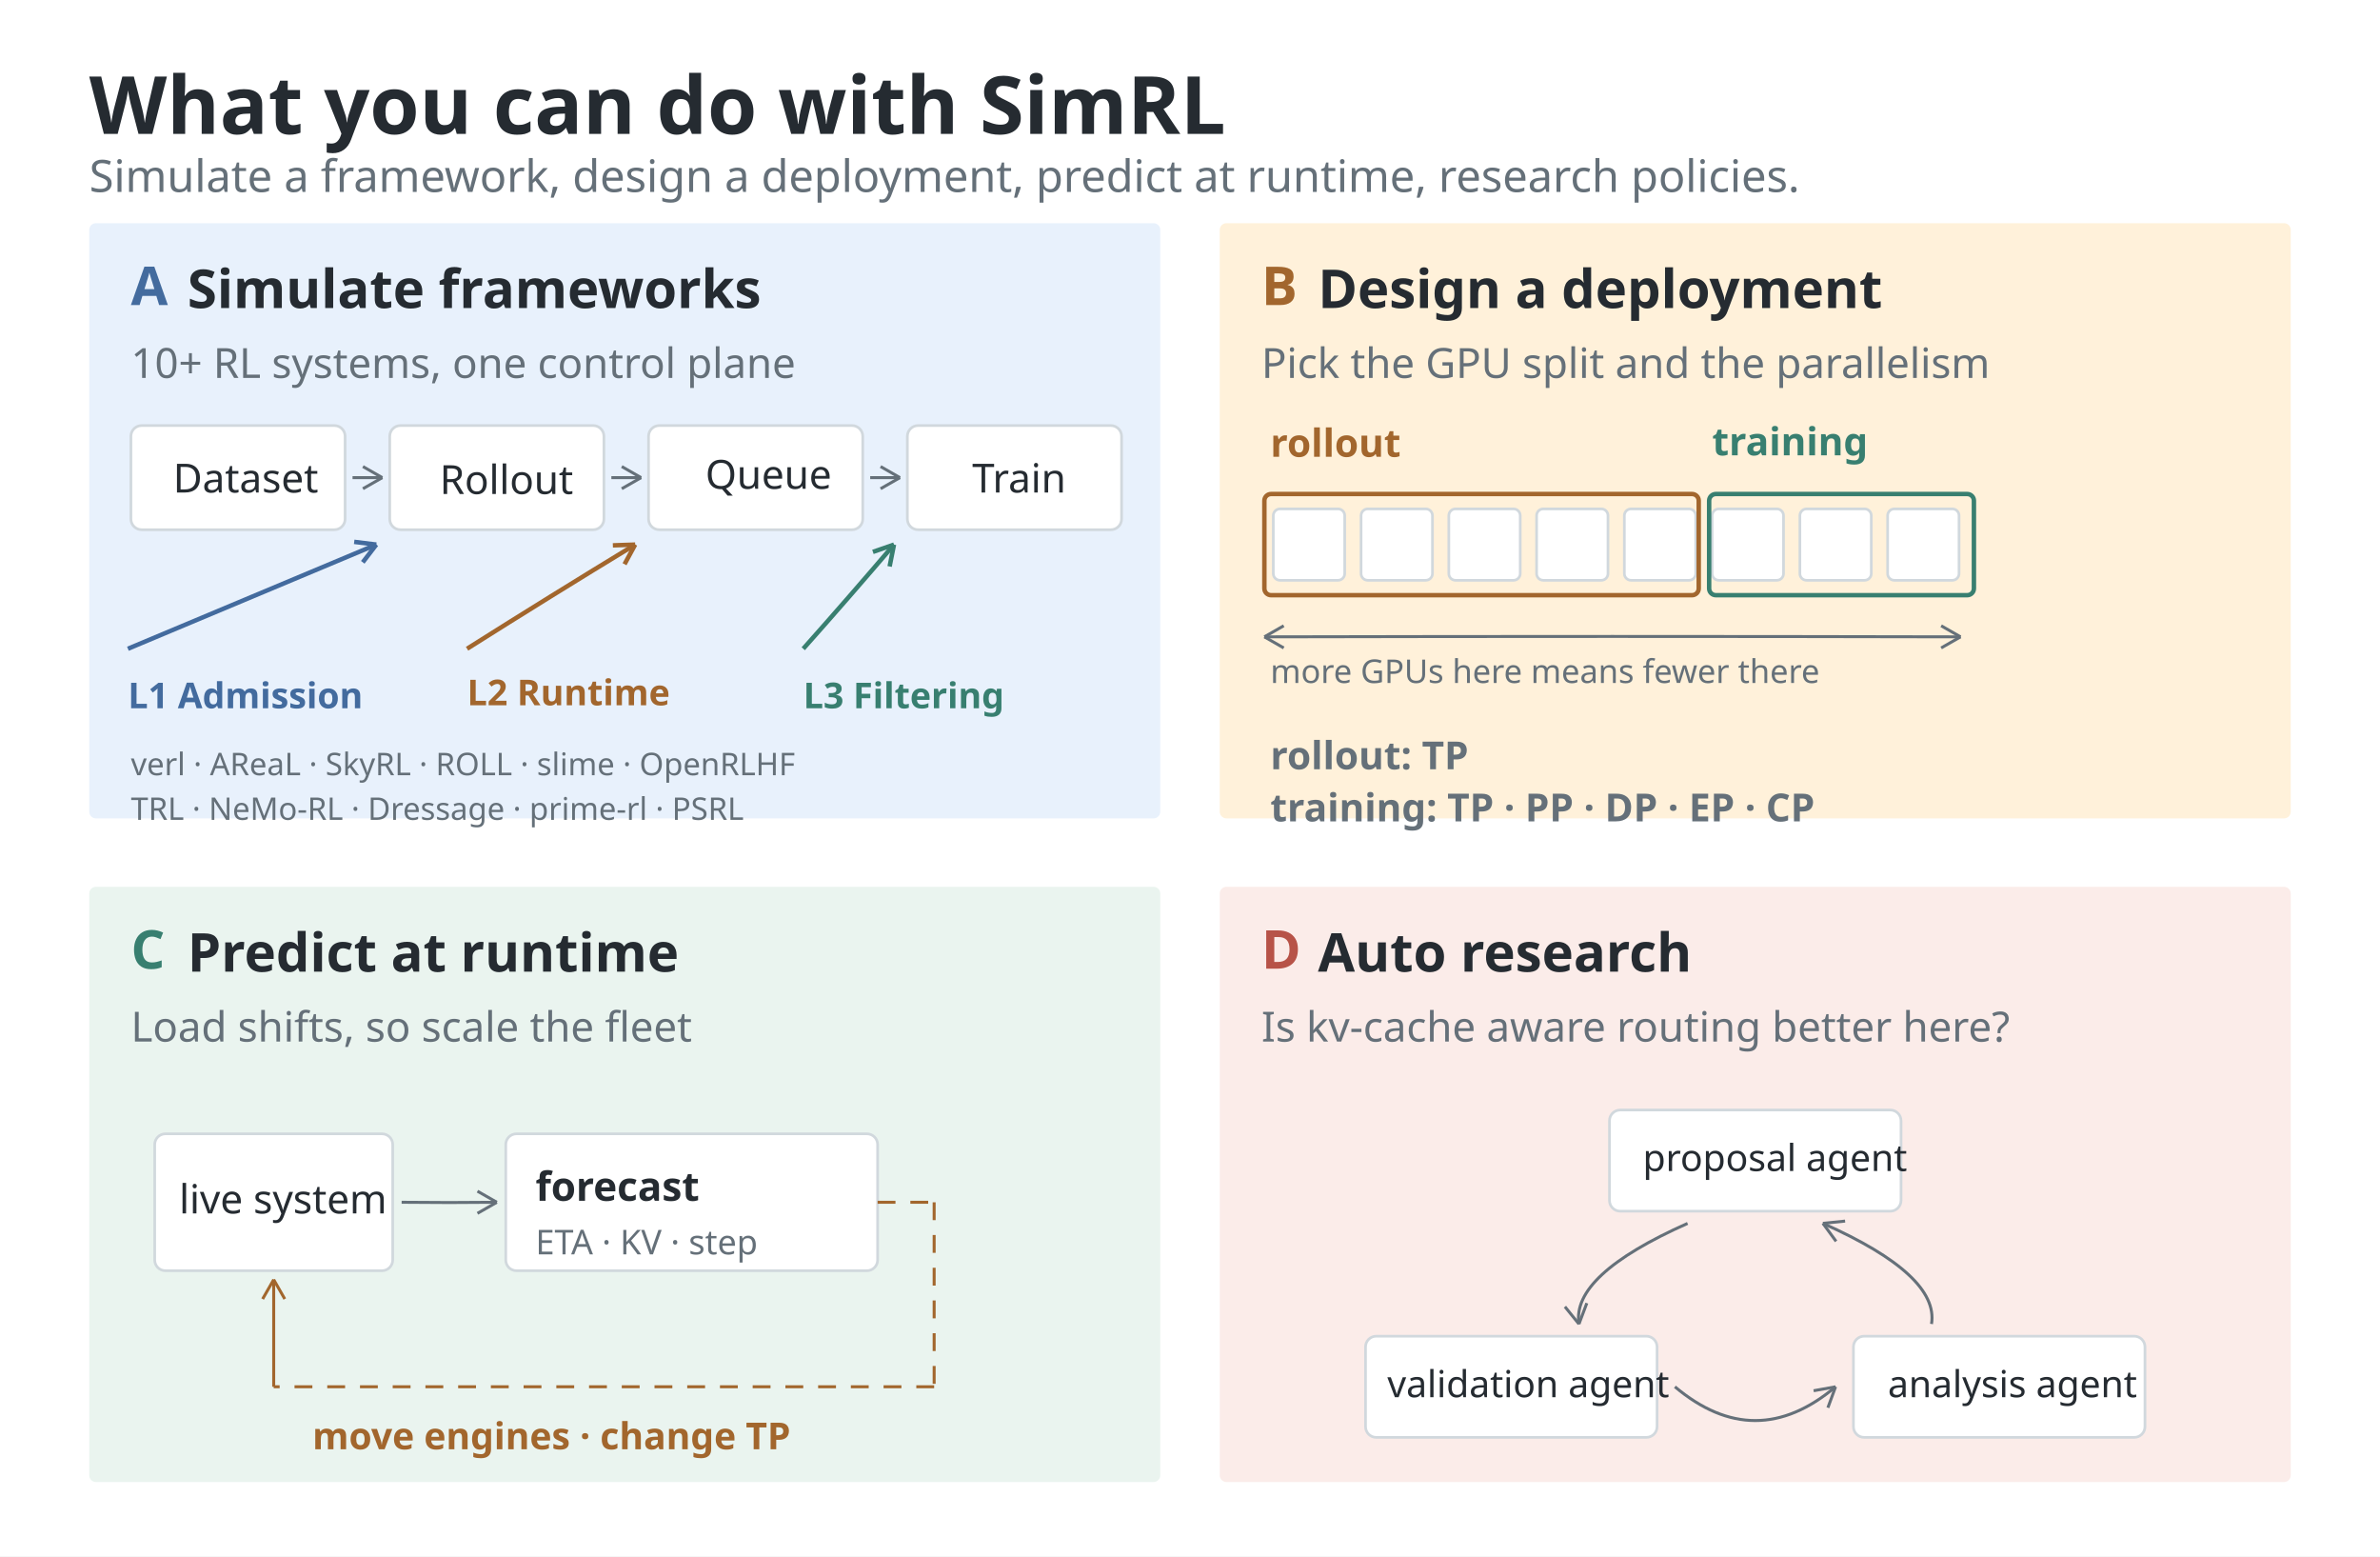
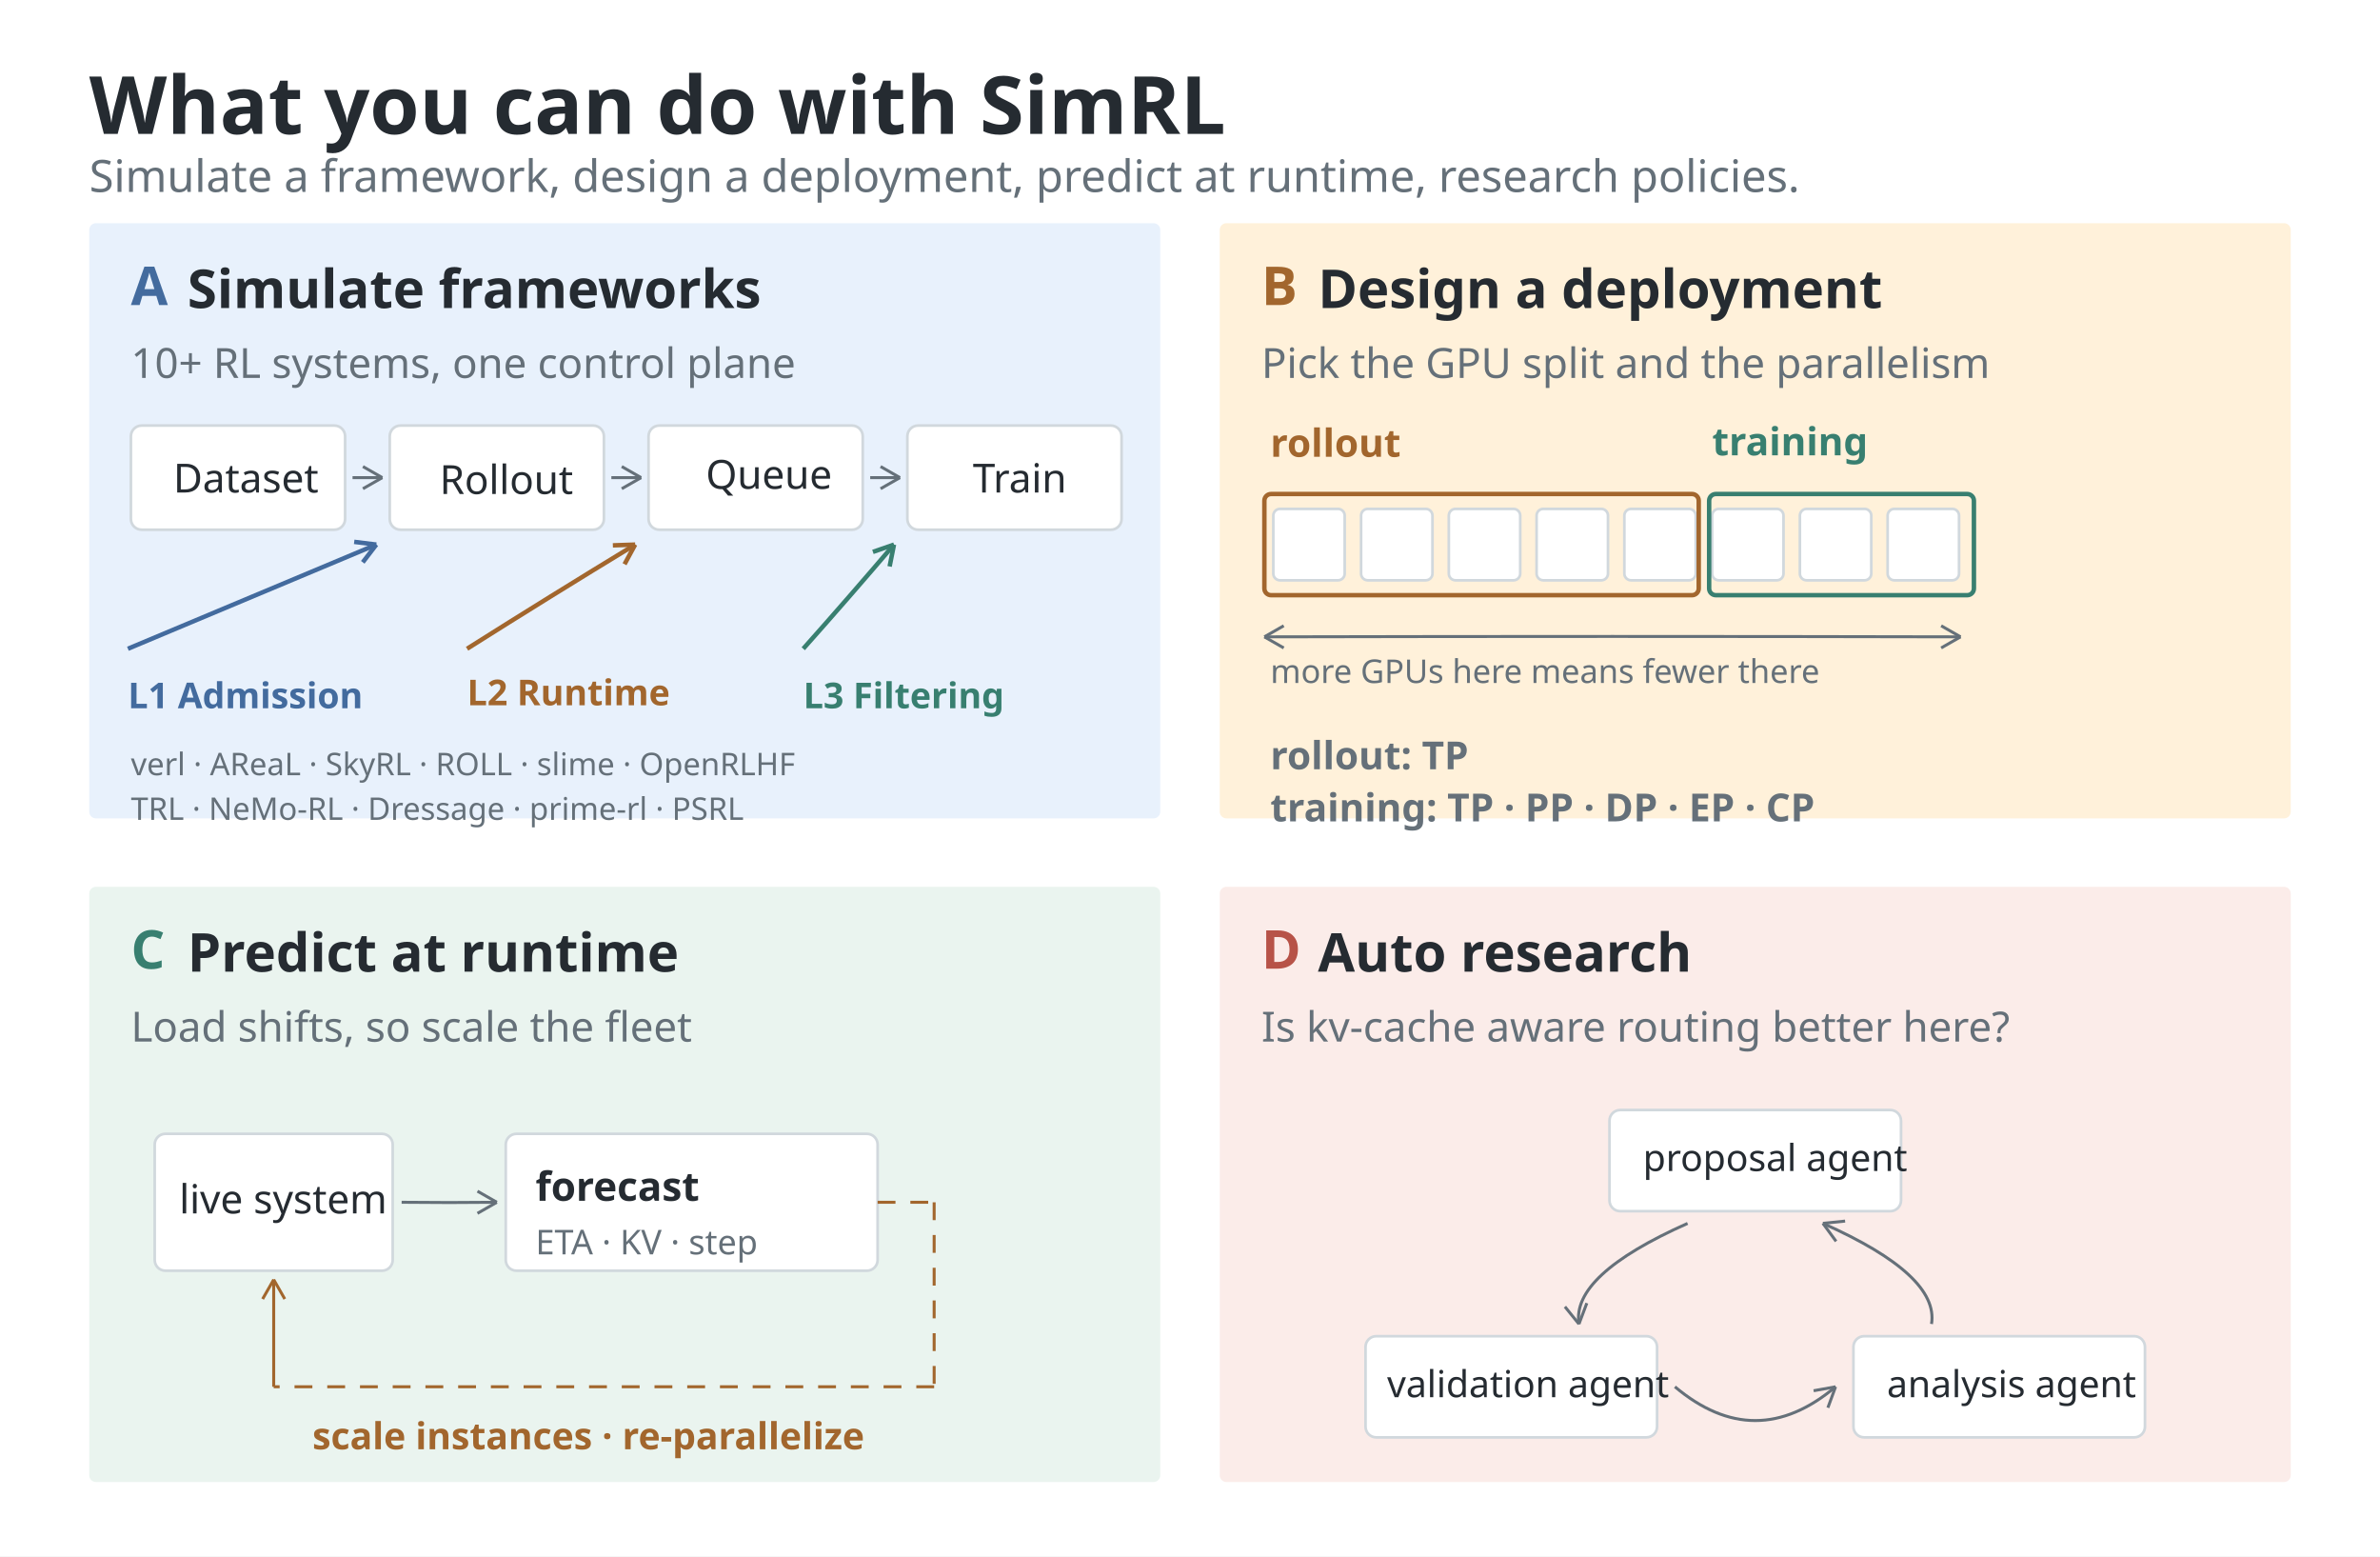
<svg xmlns="http://www.w3.org/2000/svg" width="1600" height="1046" viewBox="0 0 1600 1046" role="img">
  <style>@font-face{font-family:"Kalam";src:url("../../blog/figure-style/fonts/Kalam-Regular.ttf");font-weight:400}@font-face{font-family:"Kalam";src:url("../../blog/figure-style/fonts/Kalam-Bold.ttf");font-weight:700}@font-face{font-family:"LXGW WenKai";src:url("../../blog/figure-style/fonts/LXGWWenKai-Regular.ttf");font-weight:400}@font-face{font-family:"LXGW WenKai";src:url("../../blog/figure-style/fonts/LXGWWenKai-Regular.ttf");font-weight:700}</style>
  <rect width="1600" height="1046" fill="#FFFFFF" />
  <text x="60" y="90" font-size="54" font-weight="700" fill="#252B31">
    <tspan x="60.00" font-family="Kalam">What you can do with SimRL</tspan>
  </text>
  <text x="60" y="129" font-size="30" font-weight="400" fill="#657079">
    <tspan x="60.00" font-family="Kalam">Simulate a framework, design a deployment, predict at runtime, research policies.</tspan>
  </text>
  <rect x="60" y="150" width="720" height="400" rx="4.5" fill="#E8F1FC" />
  <text x="88" y="205" font-size="36" font-weight="700" fill="#436B9E">
    <tspan x="88.00" font-family="Kalam">A</tspan>
  </text>
  <text x="126" y="207" font-size="36" font-weight="700" fill="#252B31">
    <tspan x="126.00" font-family="Kalam">Simulate frameworks</tspan>
  </text>
  <text x="88" y="254" font-size="28" font-weight="400" fill="#657079">
    <tspan x="88.00" font-family="Kalam">10+ RL systems, one control plane</tspan>
  </text>
  <rect x="88" y="286" width="144" height="70" rx="7.2" fill="#FFFFFF" stroke="#D1D8DD" stroke-width="1.8" />
-   <text x="116.352" y="331.0" font-size="27" font-weight="400" fill="#252B31">
-     <tspan x="116.35" font-family="Kalam">Dataset</tspan>
+   <text x="116.5" y="331.0" font-size="27" font-weight="400" fill="#252B31">
+     <tspan x="116.50" font-family="Kalam">Dataset</tspan>
  </text>
  <rect x="262" y="286" width="144" height="70" rx="7.2" fill="#FFFFFF" stroke="#D1D8DD" stroke-width="1.8" />
-   <text x="295.555" y="332.0" font-size="27" font-weight="400" fill="#252B31">
-     <tspan x="295.55" font-family="Kalam">Rollout</tspan>
+   <text x="295.5" y="332.0" font-size="27" font-weight="400" fill="#252B31">
+     <tspan x="295.50" font-family="Kalam">Rollout</tspan>
  </text>
  <path d="M 237 321.0 Q 247.00 321.00 257 321.0" fill="none" stroke="#657079" stroke-width="2" />
  <path d="M 257 321.0 Q 250.49 324.73 243.983 328.453" fill="none" stroke="#657079" stroke-width="2" />
  <path d="M 257 321.0 Q 250.49 317.27 243.983 313.547" fill="none" stroke="#657079" stroke-width="2" />
  <rect x="436" y="286" width="144" height="70" rx="7.2" fill="#FFFFFF" stroke="#D1D8DD" stroke-width="1.8" />
-   <text x="474.203" y="328.5" font-size="27" font-weight="400" fill="#252B31">
-     <tspan x="474.20" font-family="Kalam">Queue</tspan>
+   <text x="474.5" y="328.5" font-size="27" font-weight="400" fill="#252B31">
+     <tspan x="474.50" font-family="Kalam">Queue</tspan>
  </text>
  <path d="M 411 321.0 Q 421.00 321.00 431 321.0" fill="none" stroke="#657079" stroke-width="2" />
  <path d="M 431 321.0 Q 424.49 324.73 417.983 328.453" fill="none" stroke="#657079" stroke-width="2" />
  <path d="M 431 321.0 Q 424.49 317.27 417.983 313.547" fill="none" stroke="#657079" stroke-width="2" />
  <rect x="610" y="286" width="144" height="70" rx="7.2" fill="#FFFFFF" stroke="#D1D8DD" stroke-width="1.8" />
-   <text x="653.578" y="331.0" font-size="27" font-weight="400" fill="#252B31">
-     <tspan x="653.58" font-family="Kalam">Train</tspan>
+   <text x="654.0" y="331.0" font-size="27" font-weight="400" fill="#252B31">
+     <tspan x="654.00" font-family="Kalam">Train</tspan>
  </text>
  <path d="M 585 321.0 Q 595.00 321.00 605 321.0" fill="none" stroke="#657079" stroke-width="2" />
  <path d="M 605 321.0 Q 598.49 324.73 591.983 328.453" fill="none" stroke="#657079" stroke-width="2" />
  <path d="M 605 321.0 Q 598.49 317.27 591.983 313.547" fill="none" stroke="#657079" stroke-width="2" />
  <path d="M 86 436 Q 169.50 401.00 253 366" fill="none" stroke="#436B9E" stroke-width="3" />
  <path d="M 253 366 Q 248.44 371.95 243.876 377.906" fill="none" stroke="#436B9E" stroke-width="3" />
  <path d="M 253 366 Q 245.56 365.08 238.113 364.158" fill="none" stroke="#436B9E" stroke-width="3" />
  <text x="86" y="476" font-size="24" font-weight="700" fill="#436B9E">
    <tspan x="86.00" font-family="Kalam">L1  Admission</tspan>
  </text>
  <path d="M 314 436 Q 370.20 400.51 427 366" fill="none" stroke="#A2662D" stroke-width="3" />
  <path d="M 427 366 Q 423.43 372.60 419.859 379.191" fill="none" stroke="#A2662D" stroke-width="3" />
  <path d="M 427 366 Q 419.50 366.26 412.009 366.519" fill="none" stroke="#A2662D" stroke-width="3" />
  <text x="314" y="474" font-size="24" font-weight="700" fill="#A2662D">
    <tspan x="314.00" font-family="Kalam">L2  Runtime</tspan>
  </text>
  <path d="M 540 436 Q 570.88 401.33 601 366" fill="none" stroke="#387F70" stroke-width="3" />
  <path d="M 601 366 Q 599.53 373.36 598.067 380.71" fill="none" stroke="#387F70" stroke-width="3" />
  <path d="M 601 366 Q 593.91 368.46 586.829 370.917" fill="none" stroke="#387F70" stroke-width="3" />
  <text x="540" y="476" font-size="24" font-weight="700" fill="#387F70">
    <tspan x="540.00" font-family="Kalam">L3  Filtering</tspan>
  </text>
  <text x="88" y="521" font-size="21" font-weight="400" fill="#657079">
    <tspan x="88.00" font-family="Kalam">verl · AReaL · SkyRL · ROLL · slime · OpenRLHF</tspan>
  </text>
  <text x="88" y="551" font-size="21" font-weight="400" fill="#657079">
    <tspan x="88.00" font-family="Kalam">TRL · NeMo-RL · Dressage · prime-rl · PSRL</tspan>
  </text>
  <rect x="820" y="150" width="720" height="400" rx="4.5" fill="#FFF1DA" />
  <text x="848" y="205" font-size="36" font-weight="700" fill="#A2662D">
    <tspan x="848.00" font-family="Kalam">B</tspan>
  </text>
  <text x="886" y="207" font-size="36" font-weight="700" fill="#252B31">
    <tspan x="886.00" font-family="Kalam">Design a deployment</tspan>
  </text>
  <text x="848" y="254" font-size="28" font-weight="400" fill="#657079">
    <tspan x="848.00" font-family="Kalam">Pick the GPU split and the parallelism</tspan>
  </text>
  <rect x="856" y="342" width="48" height="48" rx="4.5" fill="#FFFFFF" stroke="#D1D8DD" stroke-width="1.8" />
  <rect x="915" y="342" width="48" height="48" rx="4.5" fill="#FFFFFF" stroke="#D1D8DD" stroke-width="1.8" />
  <rect x="974" y="342" width="48" height="48" rx="4.5" fill="#FFFFFF" stroke="#D1D8DD" stroke-width="1.8" />
  <rect x="1033" y="342" width="48" height="48" rx="4.5" fill="#FFFFFF" stroke="#D1D8DD" stroke-width="1.8" />
  <rect x="1092" y="342" width="48" height="48" rx="4.5" fill="#FFFFFF" stroke="#D1D8DD" stroke-width="1.8" />
  <rect x="1151" y="342" width="48" height="48" rx="4.5" fill="#FFFFFF" stroke="#D1D8DD" stroke-width="1.8" />
  <rect x="1210" y="342" width="48" height="48" rx="4.5" fill="#FFFFFF" stroke="#D1D8DD" stroke-width="1.8" />
  <rect x="1269" y="342" width="48" height="48" rx="4.5" fill="#FFFFFF" stroke="#D1D8DD" stroke-width="1.8" />
  <rect x="850" y="332" width="292" height="68" rx="4.5" fill="none" stroke="#A2662D" stroke-width="3" />
  <rect x="1149" y="332" width="178" height="68" rx="4.5" fill="none" stroke="#387F70" stroke-width="3" />
  <text x="854" y="307" font-size="26" font-weight="700" fill="#A2662D">
    <tspan x="854.00" font-family="Kalam">rollout</tspan>
  </text>
  <text x="1151" y="306" font-size="26" font-weight="700" fill="#387F70">
    <tspan x="1151.00" font-family="Kalam">training</tspan>
  </text>
  <path d="M 850 428 Q 1084.00 427.46 1318 428" fill="none" stroke="#657079" stroke-width="2" />
  <path d="M 1318 428 Q 1311.49 431.73 1304.983 435.453" fill="none" stroke="#657079" stroke-width="2" />
  <path d="M 1318 428 Q 1311.49 424.27 1304.983 420.547" fill="none" stroke="#657079" stroke-width="2" />
  <path d="M 850 428 Q 856.51 424.27 863.017 420.547" fill="none" stroke="#657079" stroke-width="2" />
  <path d="M 850 428 Q 856.51 431.73 863.017 435.453" fill="none" stroke="#657079" stroke-width="2" />
  <text x="854" y="459" font-size="22" font-weight="400" fill="#657079">
    <tspan x="854.00" font-family="Kalam">more GPUs here means fewer there</tspan>
  </text>
  <text x="854" y="517" font-size="26" font-weight="700" fill="#657079">
    <tspan x="854.00" font-family="Kalam">rollout: TP</tspan>
  </text>
  <text x="854" y="552" font-size="26" font-weight="700" fill="#657079">
    <tspan x="854.00" font-family="Kalam">training: TP · PP · DP · EP · CP</tspan>
  </text>
  <rect x="60" y="596" width="720" height="400" rx="4.5" fill="#EAF4EF" />
  <text x="88" y="651" font-size="36" font-weight="700" fill="#387F70">
    <tspan x="88.00" font-family="Kalam">C</tspan>
  </text>
  <text x="126" y="653" font-size="36" font-weight="700" fill="#252B31">
    <tspan x="126.00" font-family="Kalam">Predict at runtime</tspan>
  </text>
  <text x="88" y="700" font-size="28" font-weight="400" fill="#657079">
    <tspan x="88.00" font-family="Kalam">Load shifts, so scale the fleet</tspan>
  </text>
  <rect x="104" y="762" width="160" height="92" rx="7.2" fill="#FFFFFF" stroke="#D1D8DD" stroke-width="1.8" />
-   <text x="120.422" y="815.5" font-size="27" font-weight="400" fill="#252B31">
-     <tspan x="120.42" font-family="Kalam">live system</tspan>
+   <text x="120.5" y="815.5" font-size="27" font-weight="400" fill="#252B31">
+     <tspan x="120.50" font-family="Kalam">live system</tspan>
  </text>
  <rect x="340" y="762" width="250" height="92" rx="7.2" fill="#FFFFFF" stroke="#D1D8DD" stroke-width="1.8" />
  <text x="360" y="807" font-size="27" font-weight="700" fill="#252B31">
    <tspan x="360.00" font-family="Kalam">forecast</tspan>
  </text>
  <text x="360" y="843" font-size="23" font-weight="400" fill="#657079">
    <tspan x="360.00" font-family="Kalam">ETA · KV · step</tspan>
  </text>
  <path d="M 270 808.0 Q 302.00 808.36 334 808.0" fill="none" stroke="#657079" stroke-width="2" />
  <path d="M 334 808.0 Q 327.49 811.73 320.983 815.453" fill="none" stroke="#657079" stroke-width="2" />
  <path d="M 334 808.0 Q 327.49 804.27 320.983 800.547" fill="none" stroke="#657079" stroke-width="2" />
  <path d="M 590.0 808.0 Q 596.00 808.00 602.0 808.0" fill="none" stroke="#A2662D" stroke-width="2" />
  <path d="M 612.0 808.0 Q 618.00 808.00 624.0 808.0" fill="none" stroke="#A2662D" stroke-width="2" />
  <path d="M 628.0 808.0 Q 628.00 814.00 628.0 820.0" fill="none" stroke="#A2662D" stroke-width="2" />
  <path d="M 628.0 830.0 Q 628.00 836.00 628.0 842.0" fill="none" stroke="#A2662D" stroke-width="2" />
  <path d="M 628.0 852.0 Q 628.00 858.00 628.0 864.0" fill="none" stroke="#A2662D" stroke-width="2" />
  <path d="M 628.0 874.0 Q 628.00 880.00 628.0 886.0" fill="none" stroke="#A2662D" stroke-width="2" />
  <path d="M 628.0 896.0 Q 628.00 902.00 628.0 908.0" fill="none" stroke="#A2662D" stroke-width="2" />
  <path d="M 628.0 918.0 Q 628.00 924.00 628.0 930.0" fill="none" stroke="#A2662D" stroke-width="2" />
  <path d="M 628.0 932.0 Q 622.00 932.00 616.0 932.0" fill="none" stroke="#A2662D" stroke-width="2" />
  <path d="M 606.0 932.0 Q 600.00 932.00 594.0 932.0" fill="none" stroke="#A2662D" stroke-width="2" />
  <path d="M 584.0 932.0 Q 578.00 932.00 572.0 932.0" fill="none" stroke="#A2662D" stroke-width="2" />
  <path d="M 562.0 932.0 Q 556.00 932.00 550.0 932.0" fill="none" stroke="#A2662D" stroke-width="2" />
  <path d="M 540.0 932.0 Q 534.00 932.00 528.0 932.0" fill="none" stroke="#A2662D" stroke-width="2" />
  <path d="M 518.0 932.0 Q 512.00 932.00 506.0 932.0" fill="none" stroke="#A2662D" stroke-width="2" />
  <path d="M 496.0 932.0 Q 490.00 932.00 484.0 932.0" fill="none" stroke="#A2662D" stroke-width="2" />
  <path d="M 474.0 932.0 Q 468.00 932.00 462.0 932.0" fill="none" stroke="#A2662D" stroke-width="2" />
  <path d="M 452.0 932.0 Q 446.00 932.00 440.0 932.0" fill="none" stroke="#A2662D" stroke-width="2" />
  <path d="M 430.0 932.0 Q 424.00 932.00 418.0 932.0" fill="none" stroke="#A2662D" stroke-width="2" />
  <path d="M 408.0 932.0 Q 402.00 932.00 396.0 932.0" fill="none" stroke="#A2662D" stroke-width="2" />
  <path d="M 386.0 932.0 Q 380.00 932.00 374.0 932.0" fill="none" stroke="#A2662D" stroke-width="2" />
  <path d="M 364.0 932.0 Q 358.00 932.00 352.0 932.0" fill="none" stroke="#A2662D" stroke-width="2" />
  <path d="M 342.0 932.0 Q 336.00 932.00 330.0 932.0" fill="none" stroke="#A2662D" stroke-width="2" />
  <path d="M 320.0 932.0 Q 314.00 932.00 308.0 932.0" fill="none" stroke="#A2662D" stroke-width="2" />
  <path d="M 298.0 932.0 Q 292.00 932.00 286.0 932.0" fill="none" stroke="#A2662D" stroke-width="2" />
  <path d="M 276.0 932.0 Q 270.00 932.00 264.0 932.0" fill="none" stroke="#A2662D" stroke-width="2" />
  <path d="M 254.0 932.0 Q 248.00 932.00 242.0 932.0" fill="none" stroke="#A2662D" stroke-width="2" />
  <path d="M 232.0 932.0 Q 226.00 932.00 220.0 932.0" fill="none" stroke="#A2662D" stroke-width="2" />
  <path d="M 210.0 932.0 Q 204.00 932.00 198.0 932.0" fill="none" stroke="#A2662D" stroke-width="2" />
  <path d="M 188.0 932.0 Q 186.00 932.00 184.0 932.0" fill="none" stroke="#A2662D" stroke-width="2" />
  <path d="M 184.0 932 Q 183.92 896.00 184.0 860" fill="none" stroke="#A2662D" stroke-width="2" />
  <path d="M 184.0 860 Q 187.73 866.51 191.453 873.017" fill="none" stroke="#A2662D" stroke-width="2" />
  <path d="M 184.0 860 Q 180.27 866.51 176.547 873.017" fill="none" stroke="#A2662D" stroke-width="2" />
  <text x="210.0" y="974" font-size="25" font-weight="700" fill="#A2662D">
-     <tspan x="210.00" font-family="Kalam">move engines · change TP</tspan>
+     <tspan x="210.00" font-family="Kalam">scale instances · re-parallelize</tspan>
  </text>
  <rect x="820" y="596" width="720" height="400" rx="4.5" fill="#FBECE9" />
  <text x="848" y="651" font-size="36" font-weight="700" fill="#B75348">
    <tspan x="848.00" font-family="Kalam">D</tspan>
  </text>
  <text x="886" y="653" font-size="36" font-weight="700" fill="#252B31">
    <tspan x="886.00" font-family="Kalam">Auto research</tspan>
  </text>
  <text x="848" y="700" font-size="28" font-weight="400" fill="#657079">
    <tspan x="848.00" font-family="Kalam">Is kv-cache aware routing better here?</tspan>
  </text>
  <rect x="1082.0" y="746" width="196" height="68" rx="7.2" fill="#FFFFFF" stroke="#D1D8DD" stroke-width="1.8" />
-   <text x="1104.391" y="787.0" font-size="25" font-weight="400" fill="#252B31">
-     <tspan x="1104.39" font-family="Kalam">proposal agent</tspan>
+   <text x="1104.5" y="787.0" font-size="25" font-weight="400" fill="#252B31">
+     <tspan x="1104.50" font-family="Kalam">proposal agent</tspan>
  </text>
  <rect x="918.0" y="898" width="196" height="68" rx="7.2" fill="#FFFFFF" stroke="#D1D8DD" stroke-width="1.8" />
-   <text x="932.656" y="939.0" font-size="25" font-weight="400" fill="#252B31">
-     <tspan x="932.66" font-family="Kalam">validation agent</tspan>
+   <text x="932.5" y="939.0" font-size="25" font-weight="400" fill="#252B31">
+     <tspan x="932.50" font-family="Kalam">validation agent</tspan>
  </text>
  <rect x="1246.0" y="898" width="196" height="68" rx="7.2" fill="#FFFFFF" stroke="#D1D8DD" stroke-width="1.8" />
-   <text x="1269.125" y="939.0" font-size="25" font-weight="400" fill="#252B31">
-     <tspan x="1269.12" font-family="Kalam">analysis agent</tspan>
+   <text x="1268.5" y="939.0" font-size="25" font-weight="400" fill="#252B31">
+     <tspan x="1268.50" font-family="Kalam">analysis agent</tspan>
  </text>
  <path d="M 1134.5 822.2 Q 1056.2 857.0 1061.5 889.8" fill="none" stroke="#657079" stroke-width="2" />
  <path d="M 1061.485 889.843 Q 1056.77 884.01 1052.055 878.178" fill="none" stroke="#657079" stroke-width="2" />
  <path d="M 1061.485 889.843 Q 1064.13 882.82 1066.771 875.805" fill="none" stroke="#657079" stroke-width="2" />
  <path d="M 1126.0 932.0 Q 1180.0 977.4 1234.0 932.0" fill="none" stroke="#657079" stroke-width="2" />
  <path d="M 1234.0 932.0 Q 1231.41 939.04 1228.826 946.08" fill="none" stroke="#657079" stroke-width="2" />
  <path d="M 1234.0 932.0 Q 1226.62 933.33 1219.239 934.666" fill="none" stroke="#657079" stroke-width="2" />
  <path d="M 1298.5 889.8 Q 1303.8 857.0 1225.5 822.2" fill="none" stroke="#657079" stroke-width="2" />
  <path d="M 1225.485 822.157 Q 1232.95 821.40 1240.409 820.642" fill="none" stroke="#657079" stroke-width="2" />
  <path d="M 1225.485 822.157 Q 1229.92 828.21 1234.347 834.26" fill="none" stroke="#657079" stroke-width="2" />
</svg>
